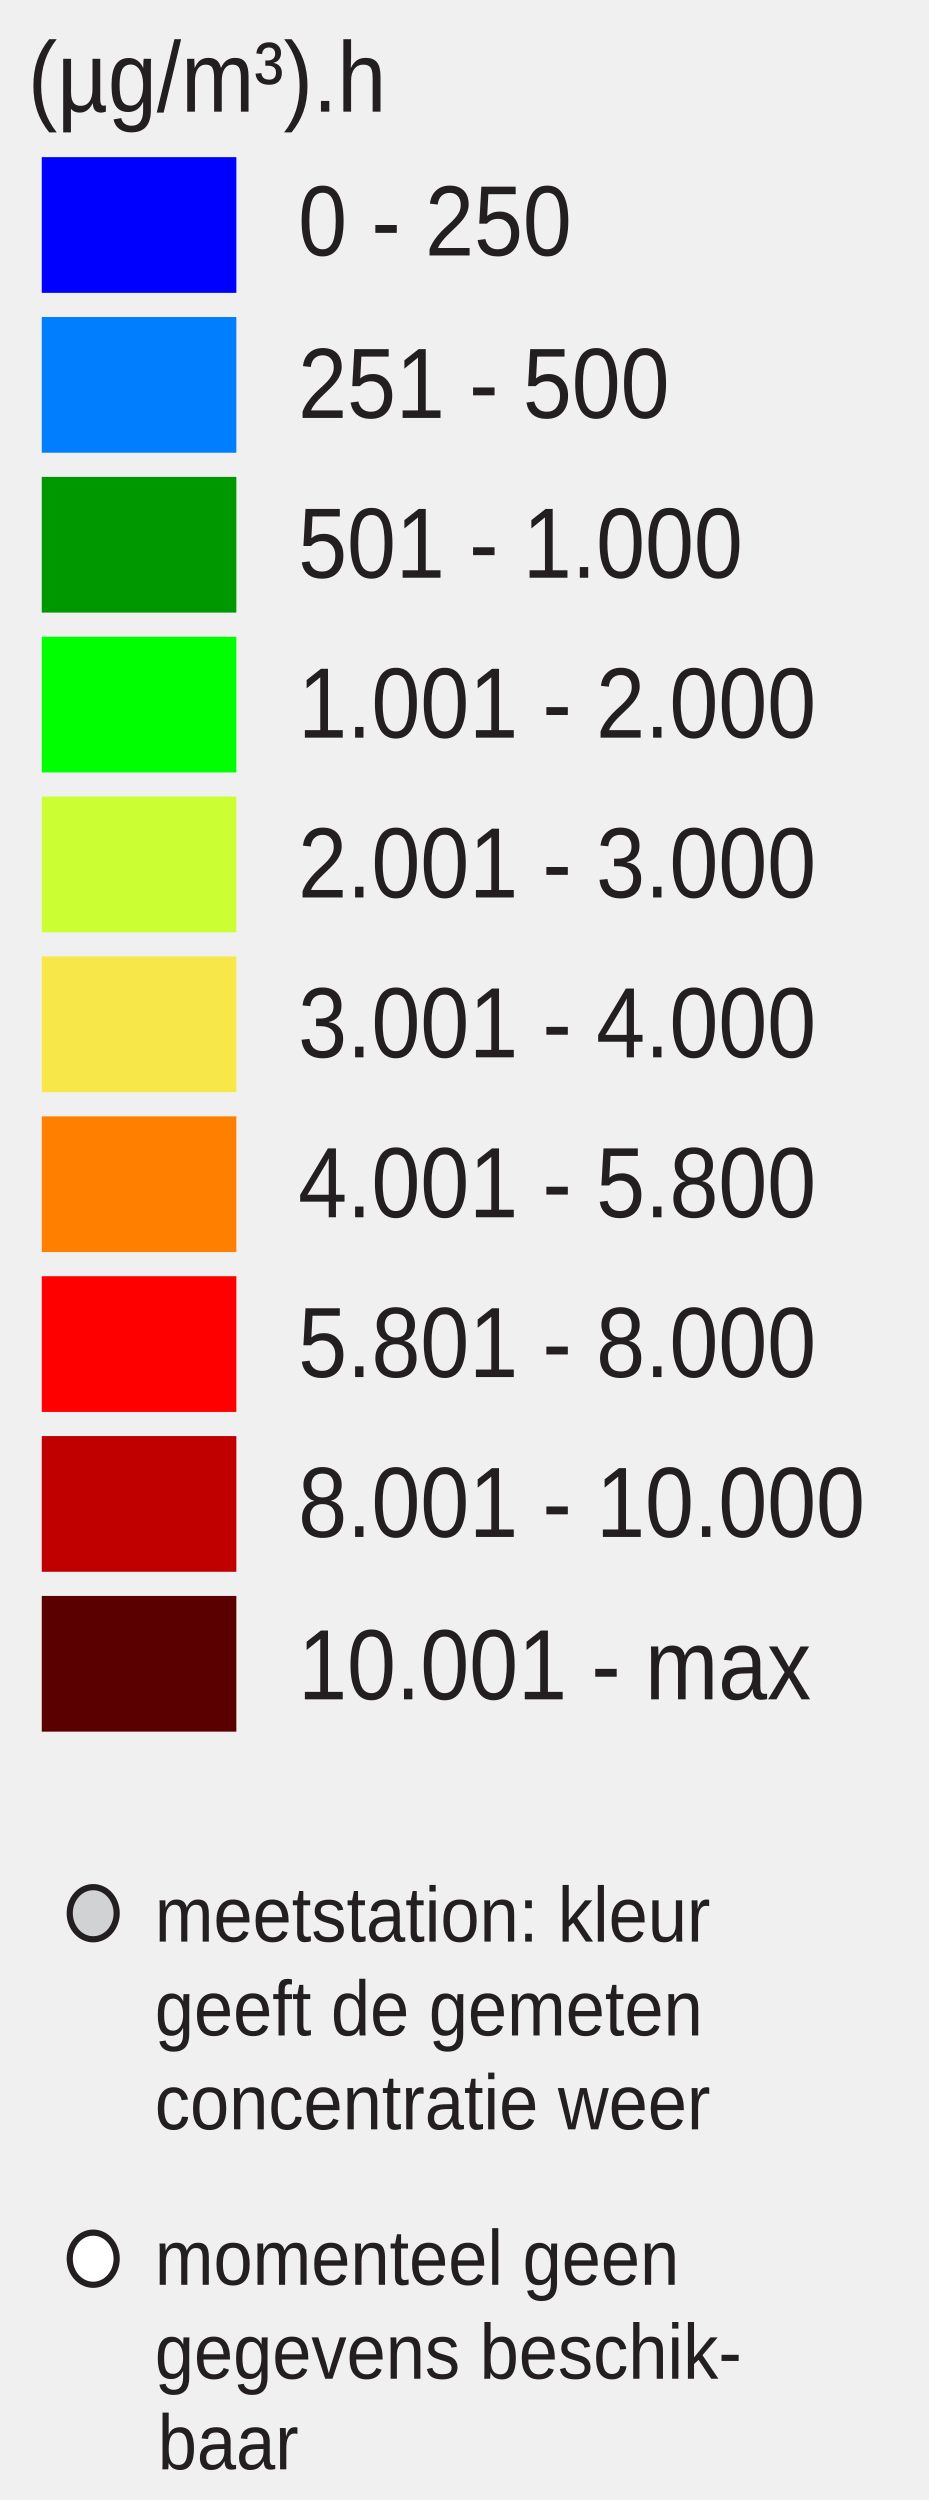
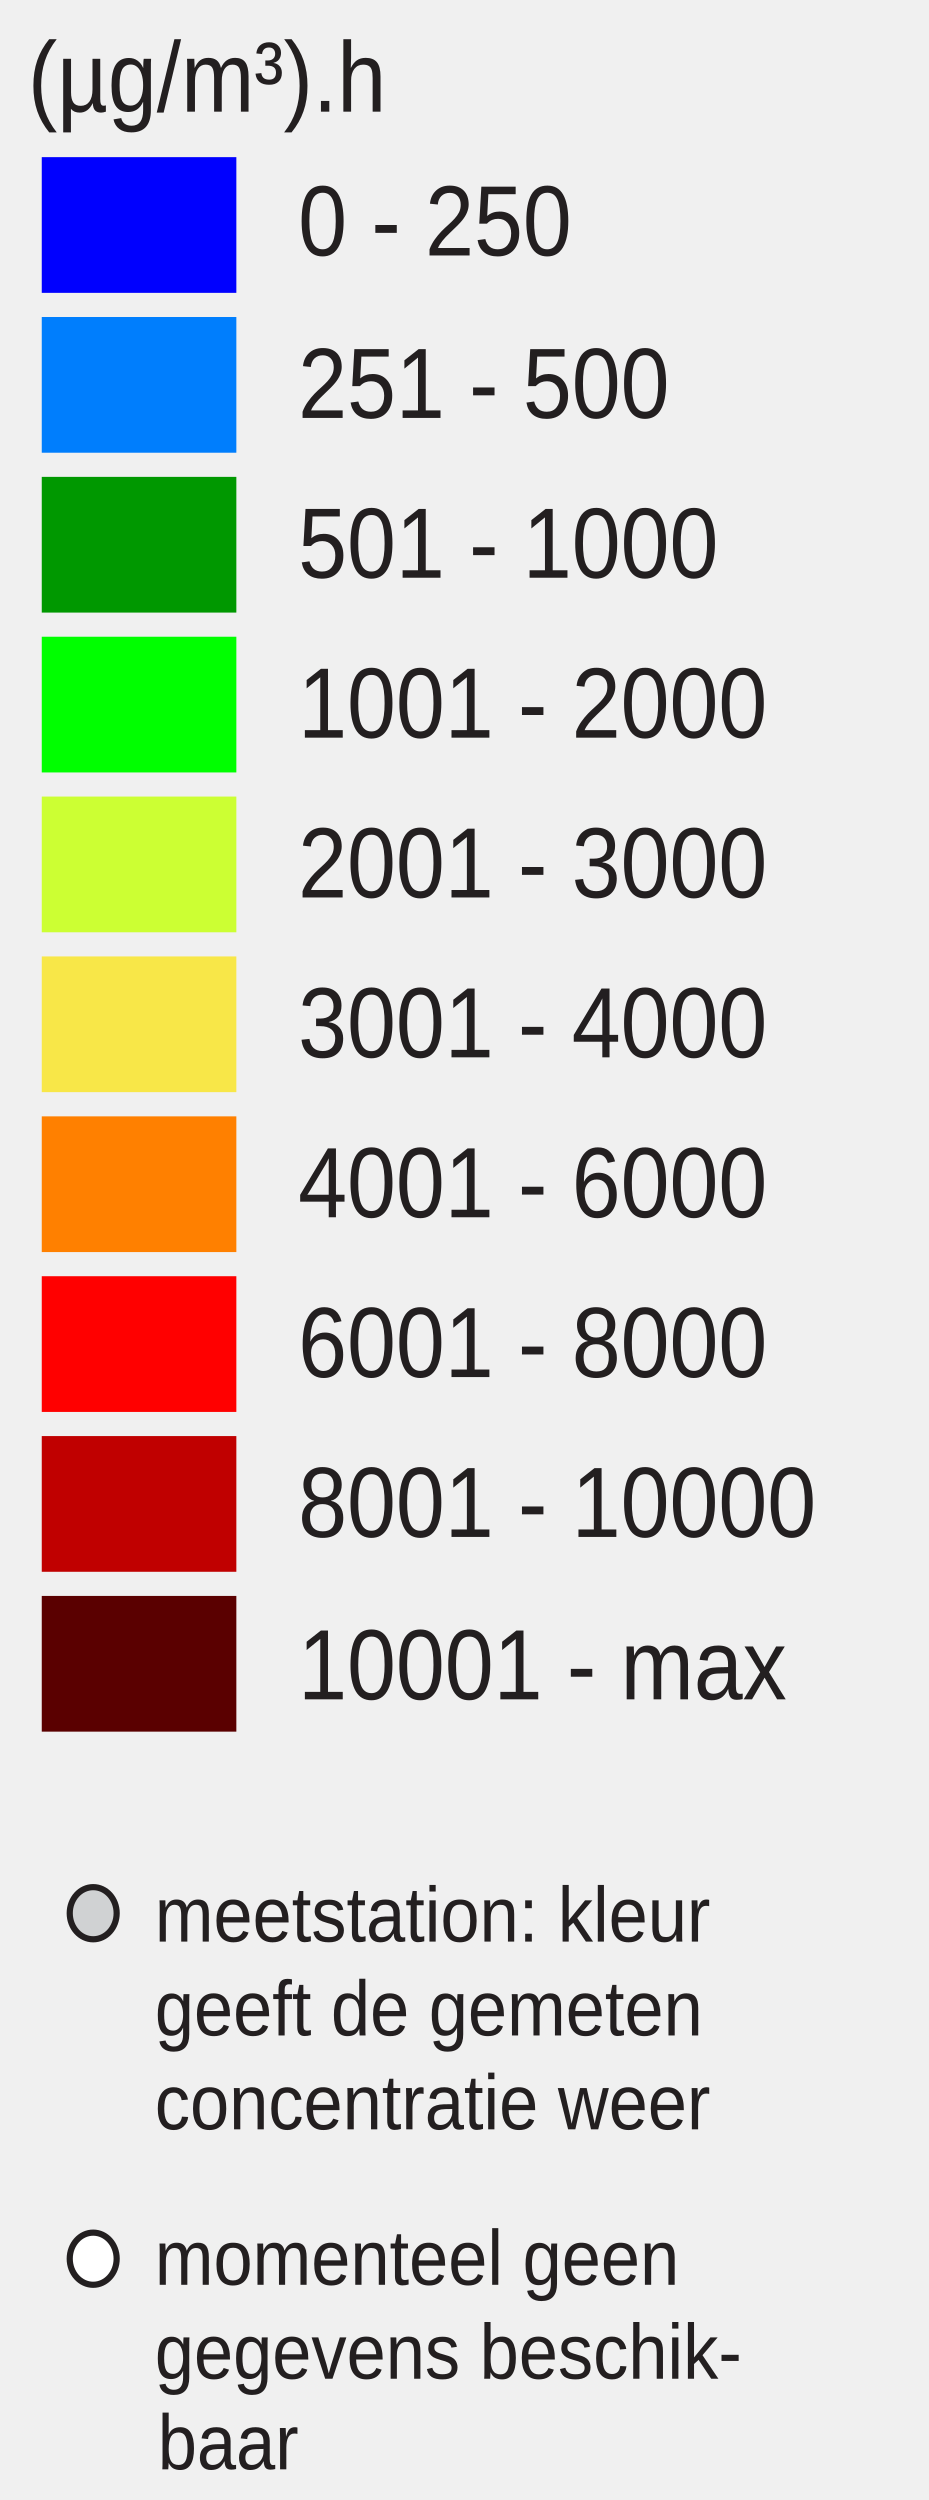
<svg xmlns="http://www.w3.org/2000/svg" id="Layer_1" enable-background="new 0 0 130 350" xml:space="preserve" height="350px" viewBox="0 0 130 350" width="130px" version="1.1" y="0px" x="0px">
  <rect id="rect3337" height="19" width="27.242" y="22" x="5.846" fill="#00f" />
  <rect id="rect3339" height="19" width="27.242" y="44.381" x="5.846" fill="#007efd" />
  <rect id="rect3341" height="19" width="27.242" y="66.762" x="5.846" fill="#009800" />
  <rect id="rect3343" height="19" width="27.242" y="89.143" x="5.846" fill="#0f0" />
  <rect id="rect3345" height="19" width="27.242" y="111.52" x="5.846" fill="#cf3" />
  <rect id="rect3347" height="19" width="27.242" y="133.9" x="5.846" fill="#f8e748" />
  <rect id="rect3349" height="19" width="27.242" y="156.29" x="5.846" fill="#ff8000" />
  <rect id="rect3351" height="19" width="27.242" y="178.67" x="5.846" fill="#f00" />
  <rect id="rect3353" height="19" width="27.242" y="201.05" x="5.846" fill="#c00000" />
  <rect id="rect3355" height="19" width="27.242" y="223.43" x="5.846" fill="#5a0000" />
  <g font-size="13.124px" font-family="Arial" fill="#231f20">
    <text id="text3357" transform="scale(.93743 1.0667)" y="33.532" x="44.532">0 - 250</text>
    <text id="text3359" transform="scale(.93743 1.0667)" y="54.85" x="44.532">251 - 500</text>
-     <text id="text3361" transform="scale(.93743 1.0667)" y="75.831" x="44.532">501 - 1.000</text>
-     <text id="text3363" transform="scale(.93743 1.0667)" y="96.811" x="44.532">1.001 - 2.000</text>
-     <text id="text3365" transform="scale(.93743 1.0667)" y="117.792" x="44.532">2.001 - 3.000</text>
-     <text id="text3367" transform="scale(.93743 1.0667)" y="138.772" x="44.532">3.001 - 4.000</text>
-     <text id="text3369" transform="scale(.93743 1.0667)" y="159.754" x="44.532">4.001 - 5.800</text>
-     <text id="text3371" transform="scale(.93743 1.0667)" y="180.735" x="44.532">5.801 - 8.000</text>
-     <text id="text3373" transform="scale(.93743 1.0667)" y="201.715" x="44.532">8.001 - 10.000</text>
-     <text id="text3375" transform="scale(.93743 1.0667)" y="223.033" x="44.532">10.001 - max</text>
+     <text id="text3361" transform="scale(.93743 1.0667)" y="75.831" x="44.532">501 - 1000</text>
+     <text id="text3363" transform="scale(.93743 1.0667)" y="96.811" x="44.532">1001 - 2000</text>
+     <text id="text3365" transform="scale(.93743 1.0667)" y="117.792" x="44.532">2001 - 3000</text>
+     <text id="text3367" transform="scale(.93743 1.0667)" y="138.772" x="44.532">3001 - 4000</text>
+     <text id="text3369" transform="scale(.93743 1.0667)" y="159.754" x="44.532">4001 - 6000</text>
+     <text id="text3371" transform="scale(.93743 1.0667)" y="180.735" x="44.532">6001 - 8000</text>
+     <text id="text3373" transform="scale(.93743 1.0667)" y="201.715" x="44.532">8001 - 10000</text>
+     <text id="text3375" transform="scale(.93743 1.0667)" y="223.033" x="44.532">10001 - max</text>
    <text id="text3377" transform="scale(.93743 1.0667)" y="14.653" x="4.176">(µg/m³).h</text>
  </g>
  <ellipse id="circle3379" rx="3.285" ry="3.651" stroke="#231f20" cy="267.85" cx="13.048" stroke-miterlimit="10" stroke-width=".866" fill="#d0d2d3" />
  <ellipse id="circle3381" rx="3.285" ry="3.651" stroke="#231f20" cy="316.22" cx="13.048" stroke-miterlimit="10" stroke-width=".866" fill="#fff" />
  <g font-size="10.389px" font-family="Arial" fill="#231f20">
    <text id="text3383" transform="scale(.9486 1.0542)" y="257.848" x="22.85">meetstation: kleur</text>
    <text id="text3385" transform="scale(.9486 1.0542)" y="270.315" x="22.85">geeft de gemeten</text>
    <text id="text3387" transform="scale(.9486 1.0542)" y="282.782" x="22.85">concentratie weer</text>
    <text id="text3389" transform="scale(.9486 1.0542)" y="303.431" x="22.85">momenteel geen</text>
    <text id="text3391" transform="scale(.9486 1.0542)" y="315.898" x="22.85">gegevens beschik-</text>
    <text id="text3393" transform="scale(.9486 1.0542)" y="327.93" x="23.285">baar</text>
  </g>
</svg>
